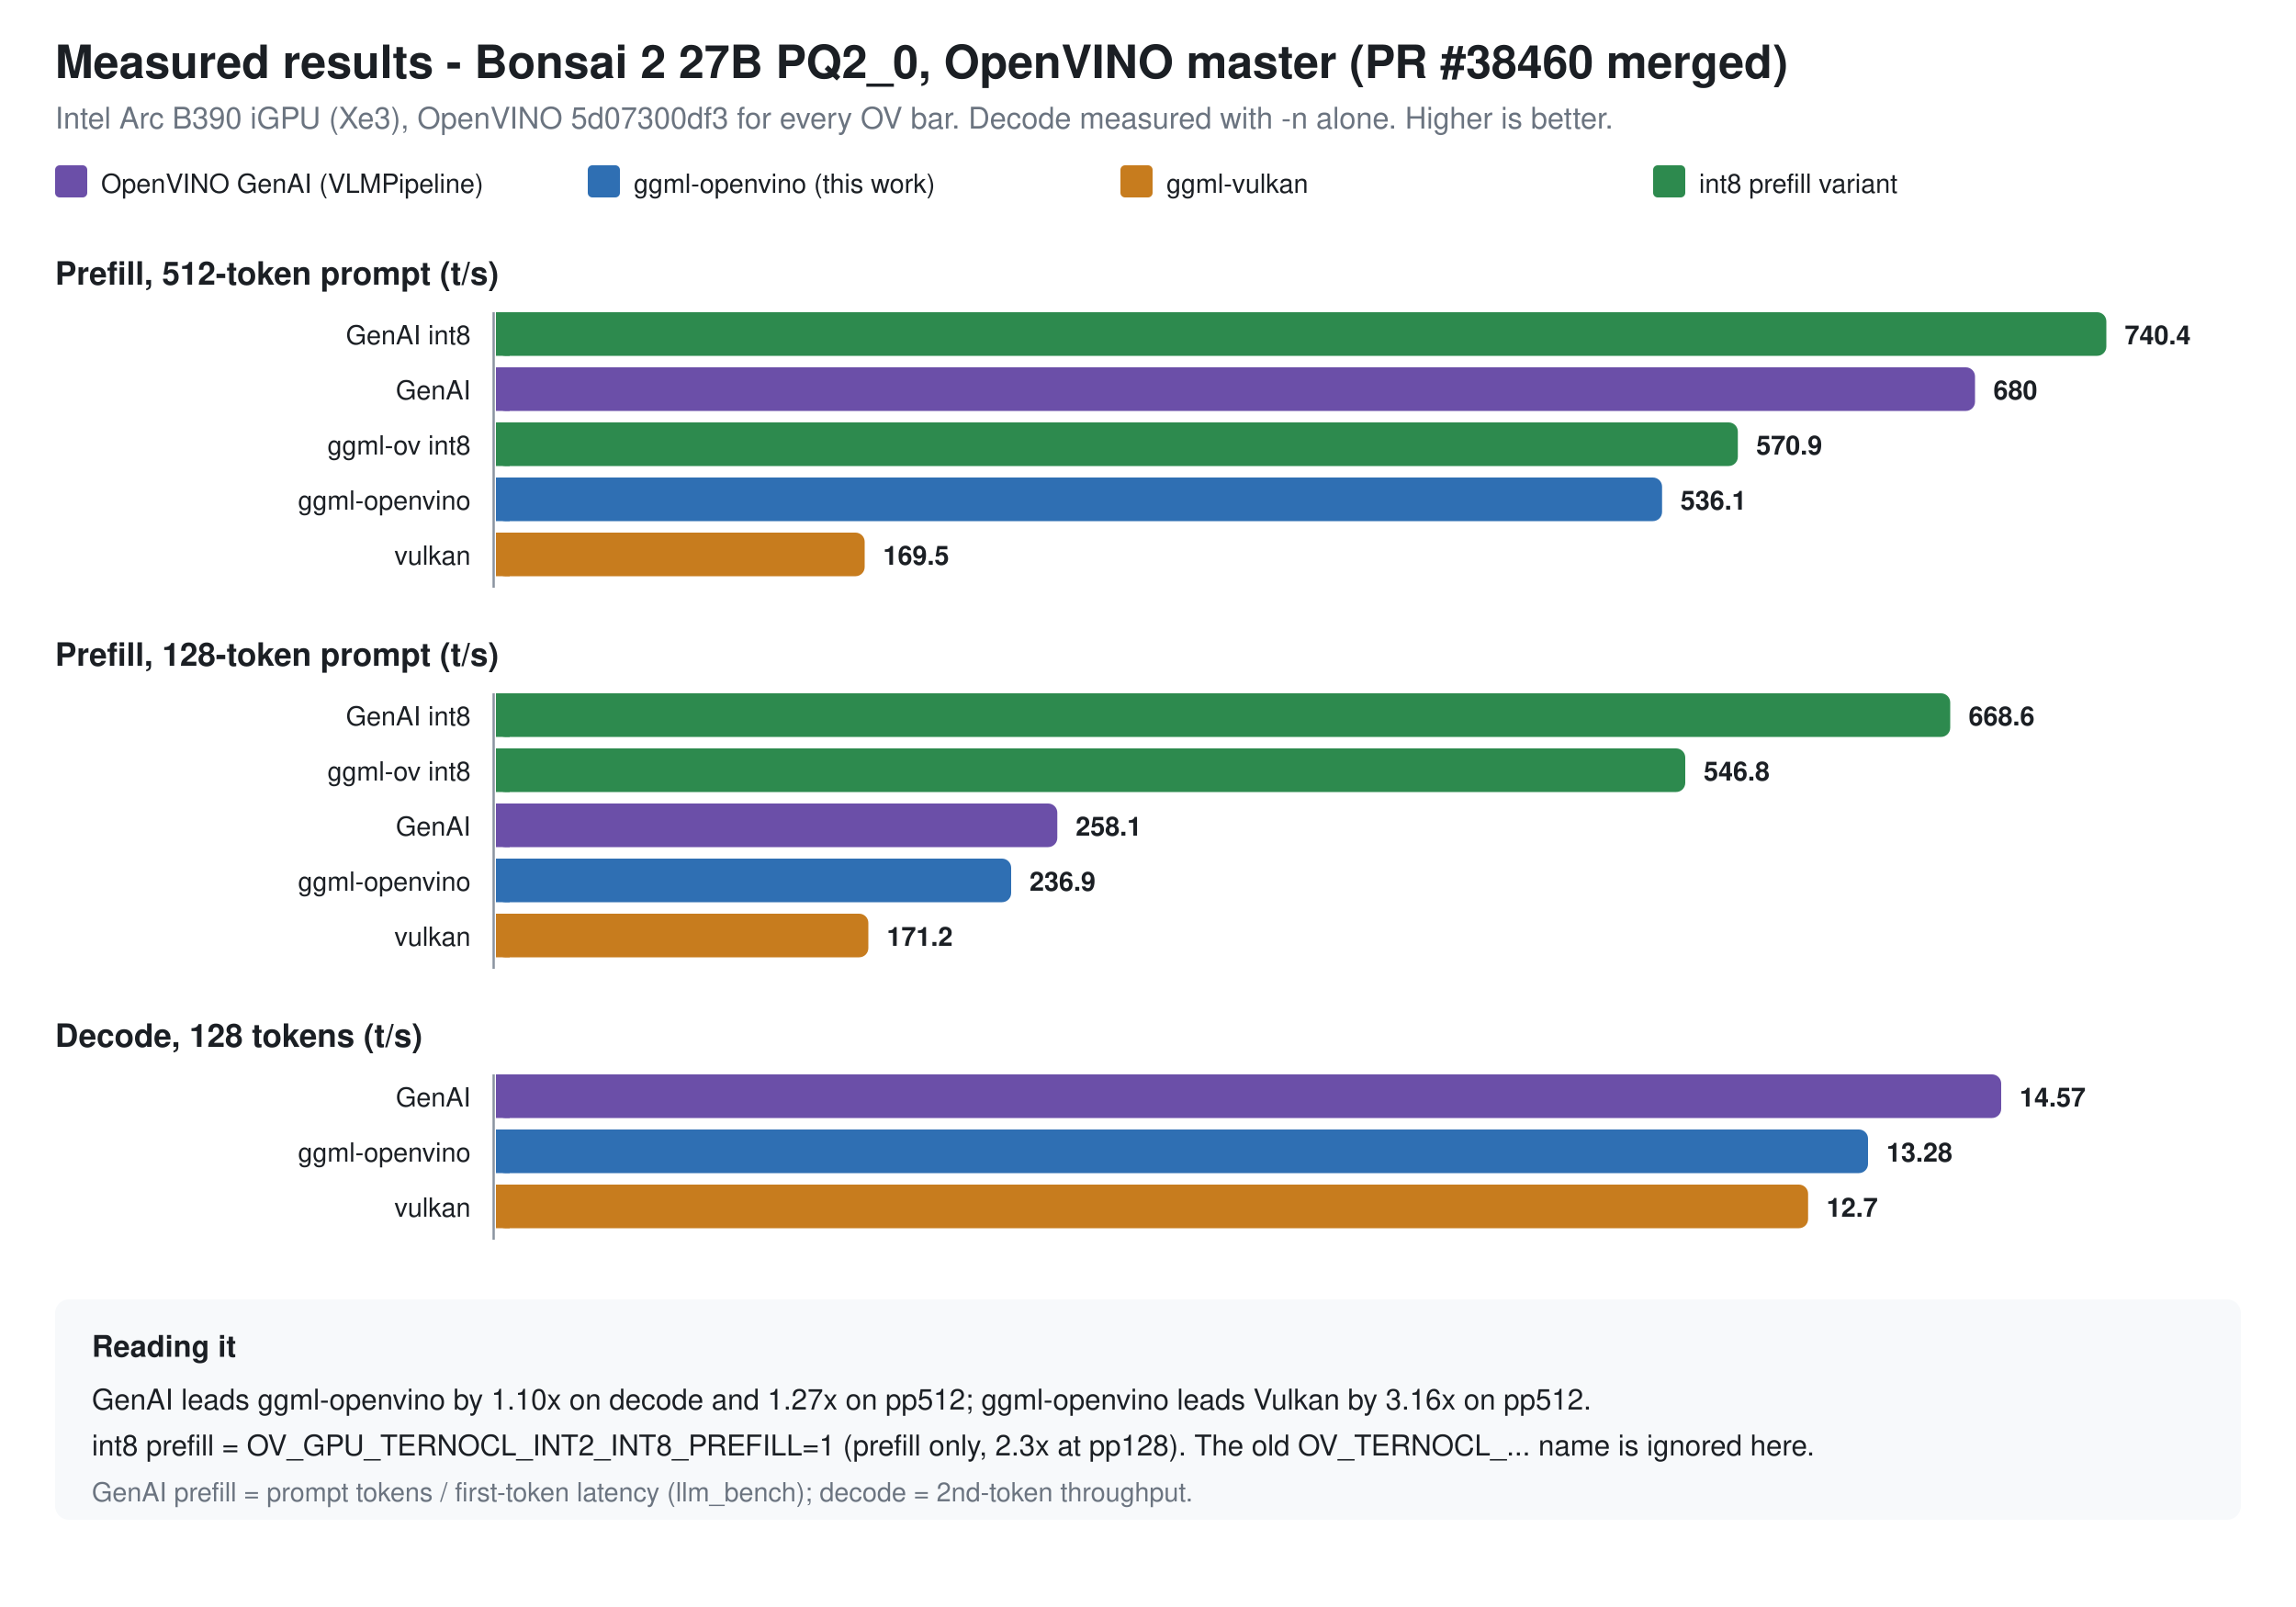
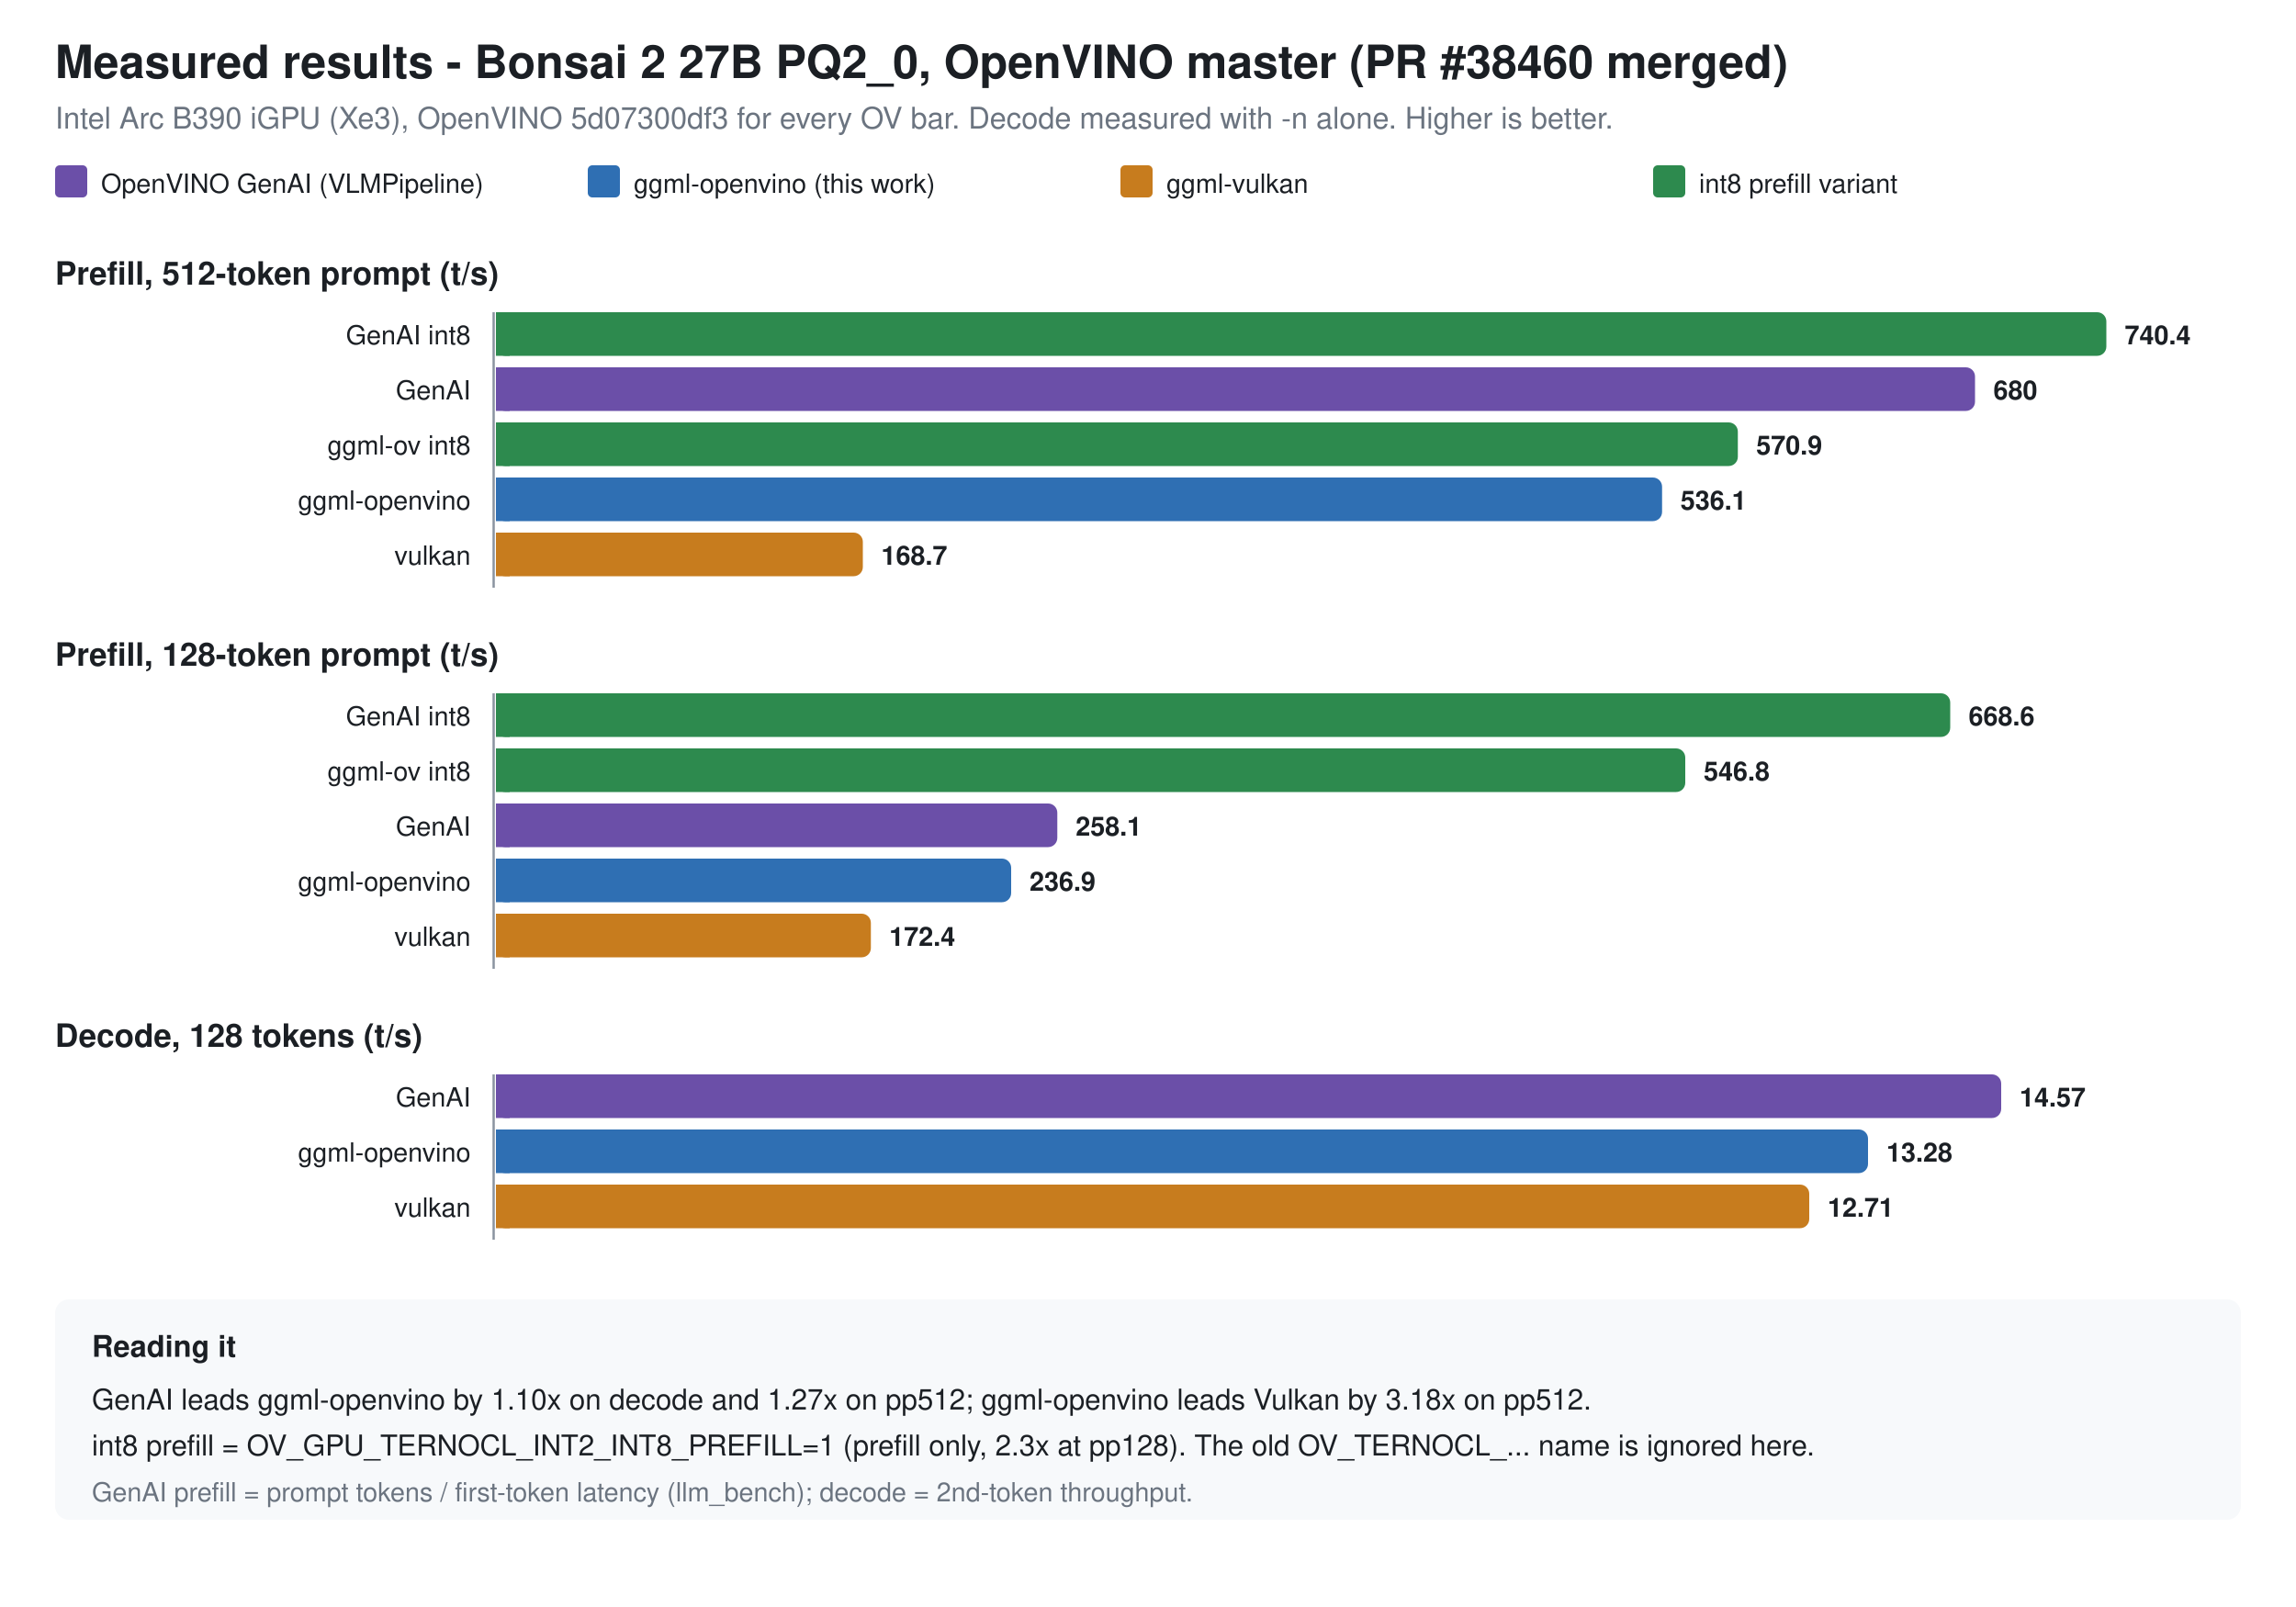
<svg xmlns="http://www.w3.org/2000/svg" viewBox="0 0 1000 700" width="1000" height="700" font-family="Segoe UI, Helvetica, Arial, sans-serif">
  <rect width="1000" height="700" fill="#ffffff" />
  <text x="24" y="34" font-size="20" font-weight="600" fill="#1b1f24">Measured results - Bonsai 2 27B PQ2_0, OpenVINO master (PR #38460 merged)</text>
  <text x="24" y="56" font-size="13" fill="#6b7480">Intel Arc B390 iGPU (Xe3), OpenVINO 5d07300df3 for every OV bar. Decode measured with -n alone. Higher is better.</text>
  <rect x="24" y="72" width="14" height="14" rx="2" fill="#6b4fa8" />
  <text x="44" y="84" font-size="11.5" fill="#1b1f24">OpenVINO GenAI (VLMPipeline)</text>
  <rect x="256" y="72" width="14" height="14" rx="2" fill="#2f6fb3" />
  <text x="276" y="84" font-size="11.5" fill="#1b1f24">ggml-openvino (this work)</text>
  <rect x="488" y="72" width="14" height="14" rx="2" fill="#c77c1e" />
  <text x="508" y="84" font-size="11.5" fill="#1b1f24">ggml-vulkan</text>
  <rect x="720" y="72" width="14" height="14" rx="2" fill="#2d8a4e" />
  <text x="740" y="84" font-size="11.5" fill="#1b1f24">int8 prefill variant</text>
  <text x="24" y="124" font-size="14" font-weight="600" fill="#1b1f24">Prefill, 512-token prompt  (t/s)</text>
  <line x1="215" y1="136" x2="215" y2="256" stroke="#8a93a0" />
  <text x="205" y="150" font-size="11.5" text-anchor="end" fill="#1b1f24">GenAI int8</text>
  <rect x="216" y="136" width="701.4" height="19" rx="4" fill="#2d8a4e" />
  <rect x="216" y="136" width="6.0" height="19" fill="#2d8a4e" />
  <text x="925.4" y="150" font-size="11.5" font-weight="600" fill="#1b1f24">740.4</text>
  <text x="205" y="174" font-size="11.5" text-anchor="end" fill="#1b1f24">GenAI</text>
  <rect x="216" y="160" width="644.2" height="19" rx="4" fill="#6b4fa8" />
  <rect x="216" y="160" width="6.0" height="19" fill="#6b4fa8" />
  <text x="868.2" y="174" font-size="11.5" font-weight="600" fill="#1b1f24">680</text>
  <text x="205" y="198" font-size="11.5" text-anchor="end" fill="#1b1f24">ggml-ov int8</text>
  <rect x="216" y="184" width="540.9" height="19" rx="4" fill="#2d8a4e" />
  <rect x="216" y="184" width="6.0" height="19" fill="#2d8a4e" />
  <text x="764.9" y="198" font-size="11.5" font-weight="600" fill="#1b1f24">570.9</text>
  <text x="205" y="222" font-size="11.5" text-anchor="end" fill="#1b1f24">ggml-openvino</text>
  <rect x="216" y="208" width="507.9" height="19" rx="4" fill="#2f6fb3" />
  <rect x="216" y="208" width="6.0" height="19" fill="#2f6fb3" />
  <text x="731.9" y="222" font-size="11.5" font-weight="600" fill="#1b1f24">536.1</text>
  <text x="205" y="246" font-size="11.5" text-anchor="end" fill="#1b1f24">vulkan</text>
-   <rect x="216" y="232" width="160.6" height="19" rx="4" fill="#c77c1e" />
+   <rect x="216" y="232" width="159.8" height="19" rx="4" fill="#c77c1e" />
  <rect x="216" y="232" width="6.0" height="19" fill="#c77c1e" />
-   <text x="384.6" y="246" font-size="11.5" font-weight="600" fill="#1b1f24">169.5</text>
+   <text x="383.8" y="246" font-size="11.5" font-weight="600" fill="#1b1f24">168.7</text>
  <text x="24" y="290" font-size="14" font-weight="600" fill="#1b1f24">Prefill, 128-token prompt  (t/s)</text>
  <line x1="215" y1="302" x2="215" y2="422" stroke="#8a93a0" />
  <text x="205" y="316" font-size="11.5" text-anchor="end" fill="#1b1f24">GenAI int8</text>
  <rect x="216" y="302" width="633.4" height="19" rx="4" fill="#2d8a4e" />
  <rect x="216" y="302" width="6.0" height="19" fill="#2d8a4e" />
  <text x="857.4" y="316" font-size="11.5" font-weight="600" fill="#1b1f24">668.6</text>
  <text x="205" y="340" font-size="11.5" text-anchor="end" fill="#1b1f24">ggml-ov int8</text>
  <rect x="216" y="326" width="518.0" height="19" rx="4" fill="#2d8a4e" />
  <rect x="216" y="326" width="6.0" height="19" fill="#2d8a4e" />
  <text x="742.0" y="340" font-size="11.5" font-weight="600" fill="#1b1f24">546.8</text>
  <text x="205" y="364" font-size="11.5" text-anchor="end" fill="#1b1f24">GenAI</text>
  <rect x="216" y="350" width="244.5" height="19" rx="4" fill="#6b4fa8" />
  <rect x="216" y="350" width="6.0" height="19" fill="#6b4fa8" />
  <text x="468.5" y="364" font-size="11.5" font-weight="600" fill="#1b1f24">258.1</text>
  <text x="205" y="388" font-size="11.5" text-anchor="end" fill="#1b1f24">ggml-openvino</text>
  <rect x="216" y="374" width="224.4" height="19" rx="4" fill="#2f6fb3" />
  <rect x="216" y="374" width="6.0" height="19" fill="#2f6fb3" />
  <text x="448.4" y="388" font-size="11.5" font-weight="600" fill="#1b1f24">236.9</text>
  <text x="205" y="412" font-size="11.5" text-anchor="end" fill="#1b1f24">vulkan</text>
-   <rect x="216" y="398" width="162.2" height="19" rx="4" fill="#c77c1e" />
+   <rect x="216" y="398" width="163.3" height="19" rx="4" fill="#c77c1e" />
  <rect x="216" y="398" width="6.0" height="19" fill="#c77c1e" />
-   <text x="386.2" y="412" font-size="11.5" font-weight="600" fill="#1b1f24">171.2</text>
+   <text x="387.3" y="412" font-size="11.5" font-weight="600" fill="#1b1f24">172.4</text>
  <text x="24" y="456" font-size="14" font-weight="600" fill="#1b1f24">Decode, 128 tokens  (t/s)</text>
  <line x1="215" y1="468" x2="215" y2="540" stroke="#8a93a0" />
  <text x="205" y="482" font-size="11.5" text-anchor="end" fill="#1b1f24">GenAI</text>
  <rect x="216" y="468" width="655.6" height="19" rx="4" fill="#6b4fa8" />
  <rect x="216" y="468" width="6.0" height="19" fill="#6b4fa8" />
  <text x="879.6" y="482" font-size="11.5" font-weight="600" fill="#1b1f24">14.57</text>
  <text x="205" y="506" font-size="11.5" text-anchor="end" fill="#1b1f24">ggml-openvino</text>
  <rect x="216" y="492" width="597.6" height="19" rx="4" fill="#2f6fb3" />
  <rect x="216" y="492" width="6.0" height="19" fill="#2f6fb3" />
  <text x="821.6" y="506" font-size="11.5" font-weight="600" fill="#1b1f24">13.28</text>
  <text x="205" y="530" font-size="11.5" text-anchor="end" fill="#1b1f24">vulkan</text>
-   <rect x="216" y="516" width="571.5" height="19" rx="4" fill="#c77c1e" />
+   <rect x="216" y="516" width="572.0" height="19" rx="4" fill="#c77c1e" />
  <rect x="216" y="516" width="6.0" height="19" fill="#c77c1e" />
-   <text x="795.5" y="530" font-size="11.5" font-weight="600" fill="#1b1f24">12.7</text>
+   <text x="796.0" y="530" font-size="11.5" font-weight="600" fill="#1b1f24">12.71</text>
  <rect x="24" y="566" width="952" height="96" rx="6" fill="#f7f9fb" />
  <text x="40" y="591" font-size="13" font-weight="600" fill="#1b1f24">Reading it</text>
-   <text x="40" y="614" font-size="12.5" fill="#1b1f24">GenAI leads ggml-openvino by 1.10x on decode and 1.27x on pp512; ggml-openvino leads Vulkan by 3.16x on pp512.</text>
+   <text x="40" y="614" font-size="12.5" fill="#1b1f24">GenAI leads ggml-openvino by 1.10x on decode and 1.27x on pp512; ggml-openvino leads Vulkan by 3.18x on pp512.</text>
  <text x="40" y="634" font-size="12.5" fill="#1b1f24">int8 prefill = OV_GPU_TERNOCL_INT2_INT8_PREFILL=1 (prefill only, 2.3x at pp128). The old OV_TERNOCL_... name is ignored here.</text>
  <text x="40" y="654" font-size="11.5" fill="#6b7480">GenAI prefill = prompt tokens / first-token latency (llm_bench); decode = 2nd-token throughput.</text>
</svg>
